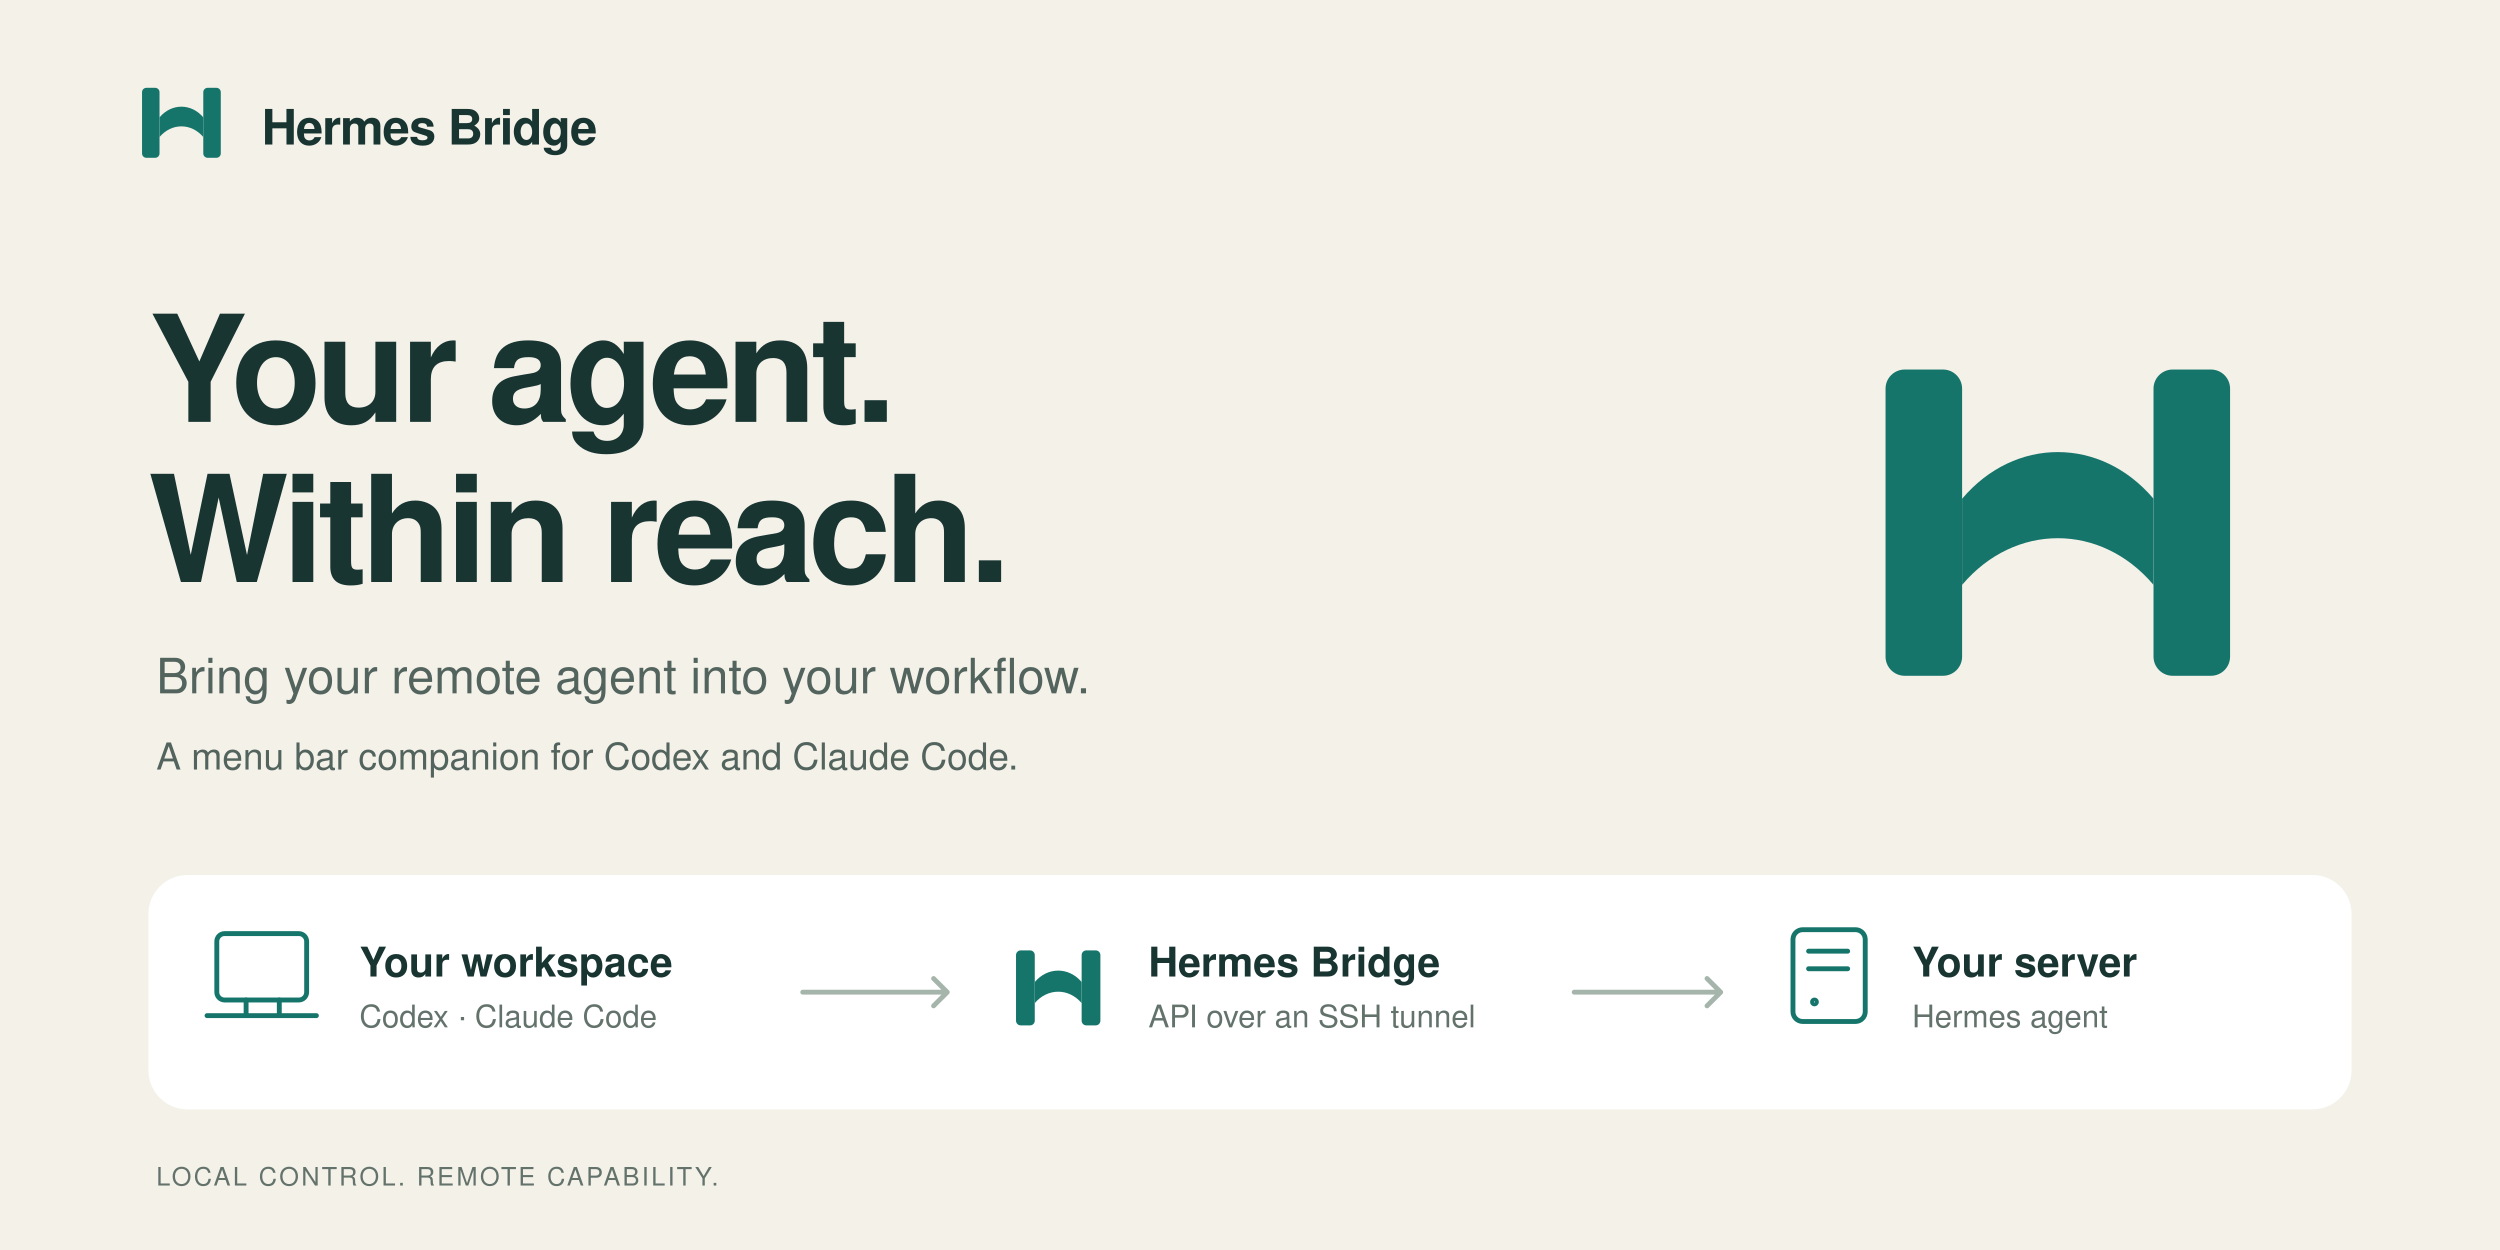
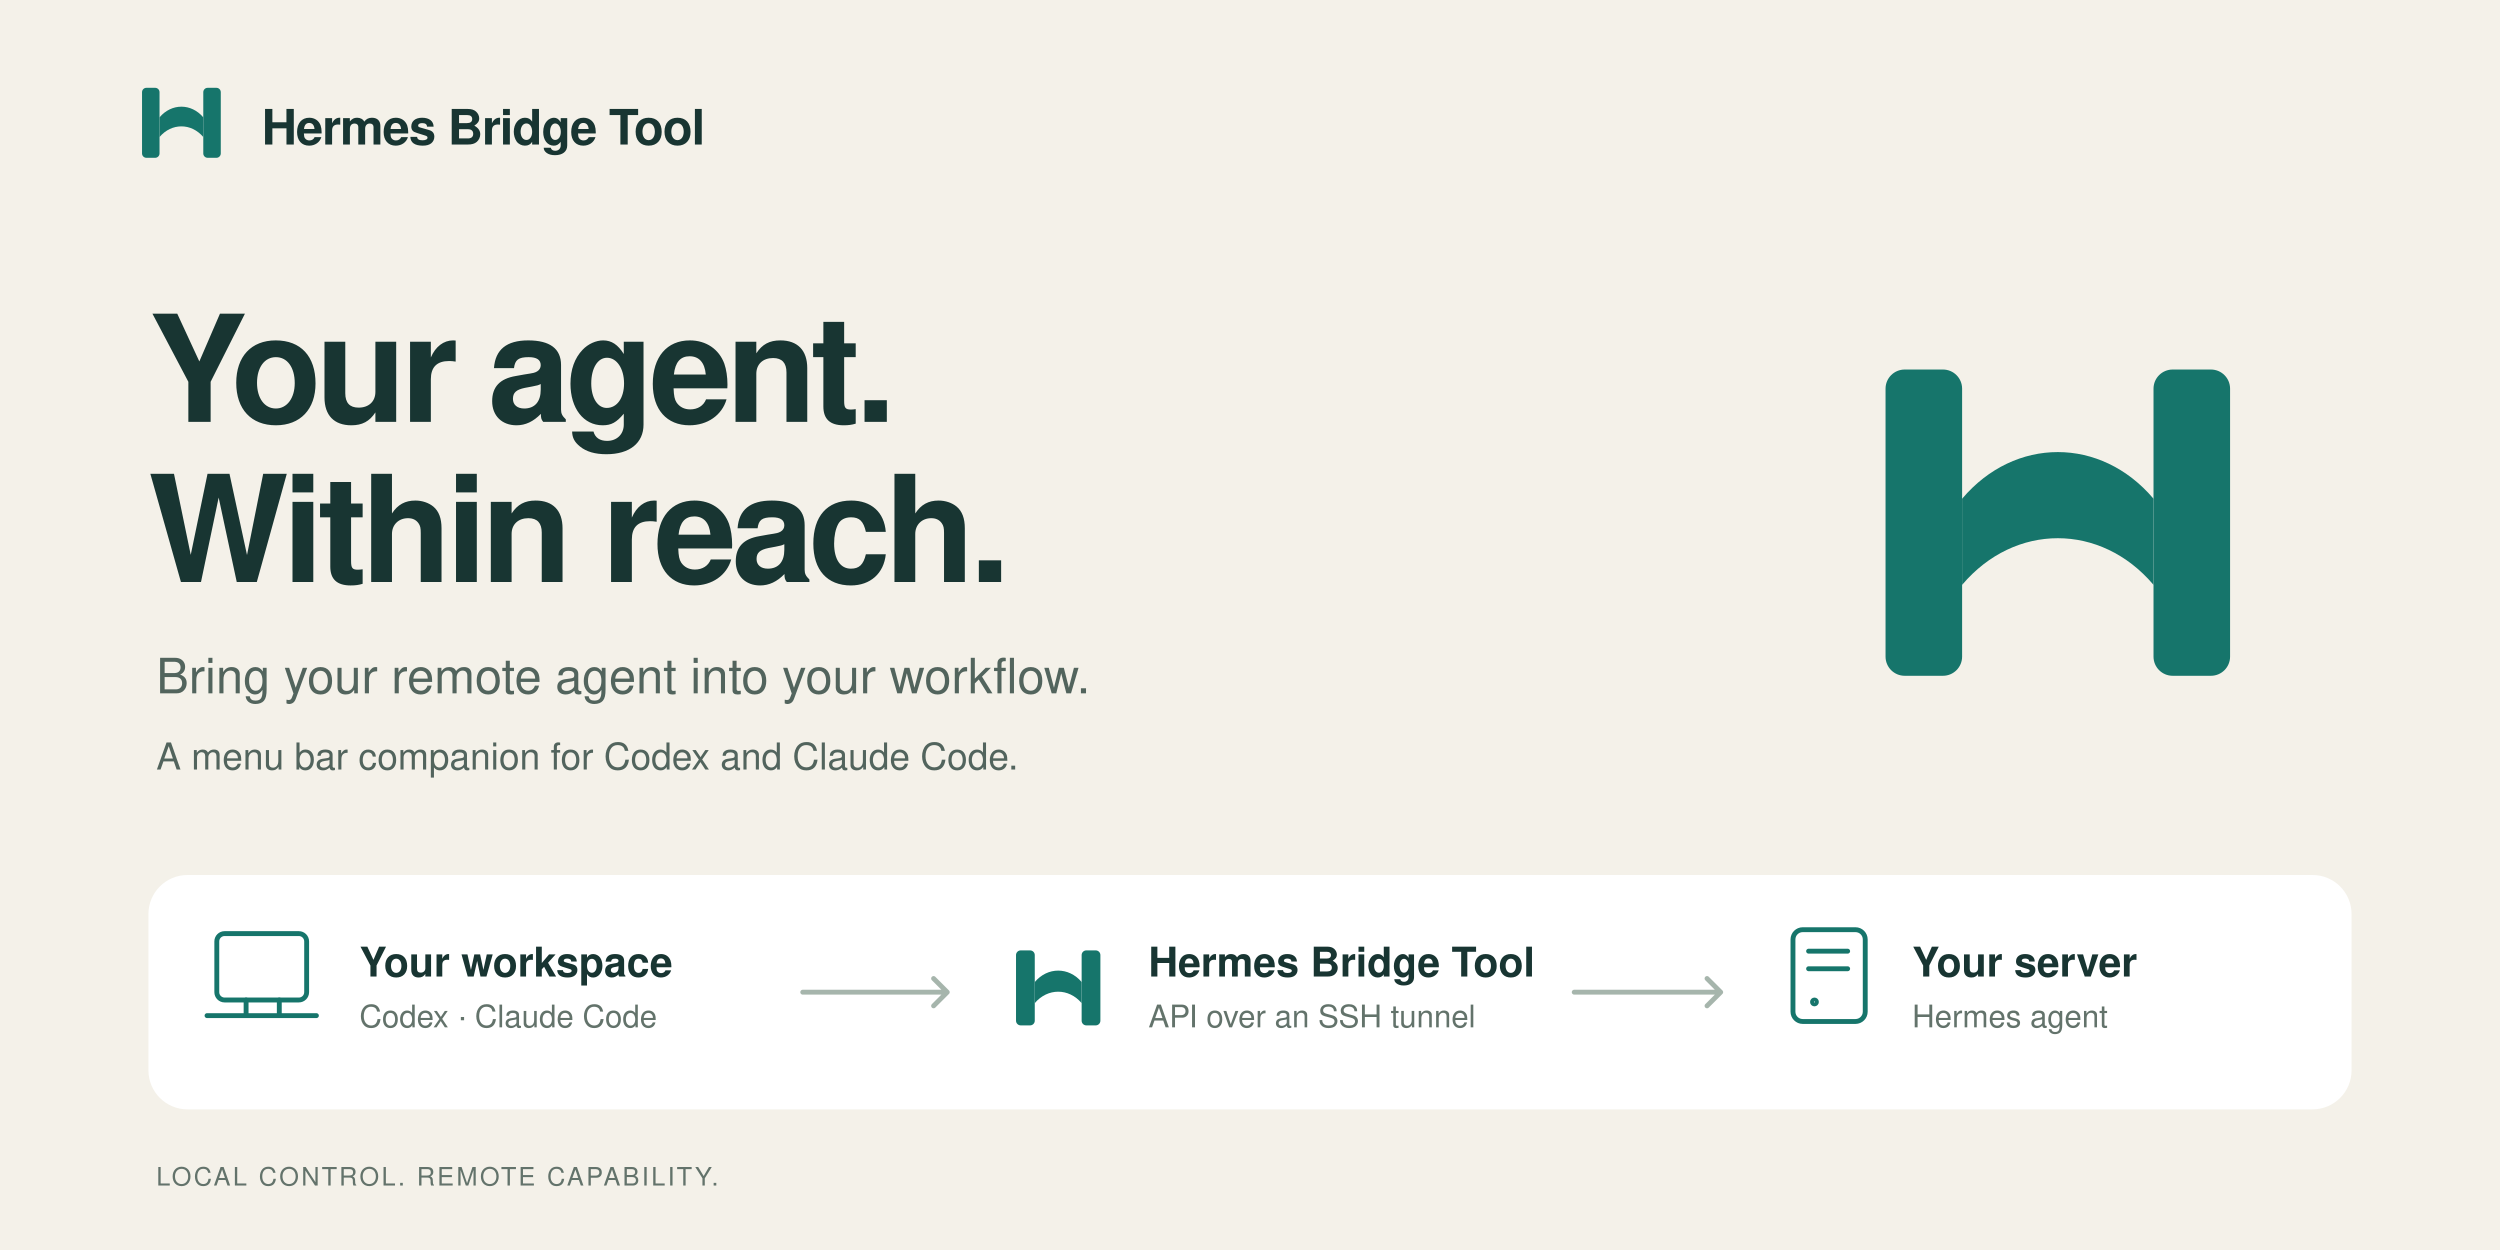
<svg xmlns="http://www.w3.org/2000/svg" width="1280" height="640" viewBox="0 0 1280 640" role="img" aria-labelledby="title desc">
  <rect width="1280" height="640" fill="#F4F1E9" />
  <g transform="translate(66 36) scale(.56)" fill="#16756B">
    <rect x="12" y="16" width="16" height="64" rx="4" />
    <rect x="68" y="16" width="16" height="64" rx="4" />
    <path d="M28 43C39 30 57 30 68 43V61C57 48 39 48 28 61Z" />
  </g>
  <g font-family="Helvetica Neue, Helvetica, Arial, sans-serif" fill="#183532">
-     <text x="134" y="74" font-size="25" font-weight="600" letter-spacing="-.5">Hermes Bridge</text>
+     <text x="134" y="74" font-size="25" font-weight="600" letter-spacing="-.5">Hermes Bridge Tool</text>
    <text x="76" y="216" font-size="76" font-weight="600" letter-spacing="-3">Your agent.</text>
    <text x="76" y="298" font-size="76" font-weight="600" letter-spacing="-3">Within reach.</text>
    <text x="80" y="355" font-size="25" fill="#52645D">Bring your remote agent into your workflow.</text>
    <text x="80" y="394" font-size="19" fill="#52645D">A menu bar companion for Codex and Claude Code.</text>
  </g>
  <g transform="translate(936 150) scale(2.45)" fill="#16756B">
    <rect x="12" y="16" width="16" height="64" rx="4" />
    <rect x="68" y="16" width="16" height="64" rx="4" />
    <path d="M28 43C39 30 57 30 68 43V61C57 48 39 48 28 61Z" />
  </g>
  <rect x="76" y="448" width="1128" height="120" rx="20" fill="#FFFFFF" />
  <g fill="none" stroke="#16756B" stroke-width="2.5" stroke-linecap="round" stroke-linejoin="round">
    <rect x="111" y="478" width="46" height="34" rx="4" />
    <path d="M106 520H162M126 512V520M143 512V520" />
    <path d="M411 508H485M478 501L485 508L478 515" stroke="#A6B5AC" />
    <path d="M806 508H881M874 501L881 508L874 515" stroke="#A6B5AC" />
    <rect x="918" y="476" width="37" height="47" rx="5" />
    <path d="M926 487H946M926 496H946" />
    <circle cx="929" cy="513" r="1" />
  </g>
  <g transform="translate(513 477) scale(.60)" fill="#16756B">
    <rect x="12" y="16" width="16" height="64" rx="4" />
    <rect x="68" y="16" width="16" height="64" rx="4" />
    <path d="M28 43C39 30 57 30 68 43V61C57 48 39 48 28 61Z" />
  </g>
  <g font-family="Helvetica Neue, Helvetica, Arial, sans-serif" fill="#183532">
    <text x="184" y="500" font-size="21" font-weight="600">Your workspace</text>
    <text x="184" y="526" font-size="16" fill="#63736B">Codex · Claude Code</text>
-     <text x="588" y="500" font-size="21" font-weight="600">Hermes Bridge</text>
+     <text x="588" y="500" font-size="21" font-weight="600">Hermes Bridge Tool</text>
    <text x="588" y="526" font-size="16" fill="#63736B">API over an SSH tunnel</text>
    <text x="979" y="500" font-size="21" font-weight="600">Your server</text>
    <text x="979" y="526" font-size="16" fill="#63736B">Hermes agent</text>
    <text x="80" y="607" font-size="13" fill="#63736B" letter-spacing="1.2">LOCAL CONTROL. REMOTE CAPABILITY.</text>
  </g>
</svg>
